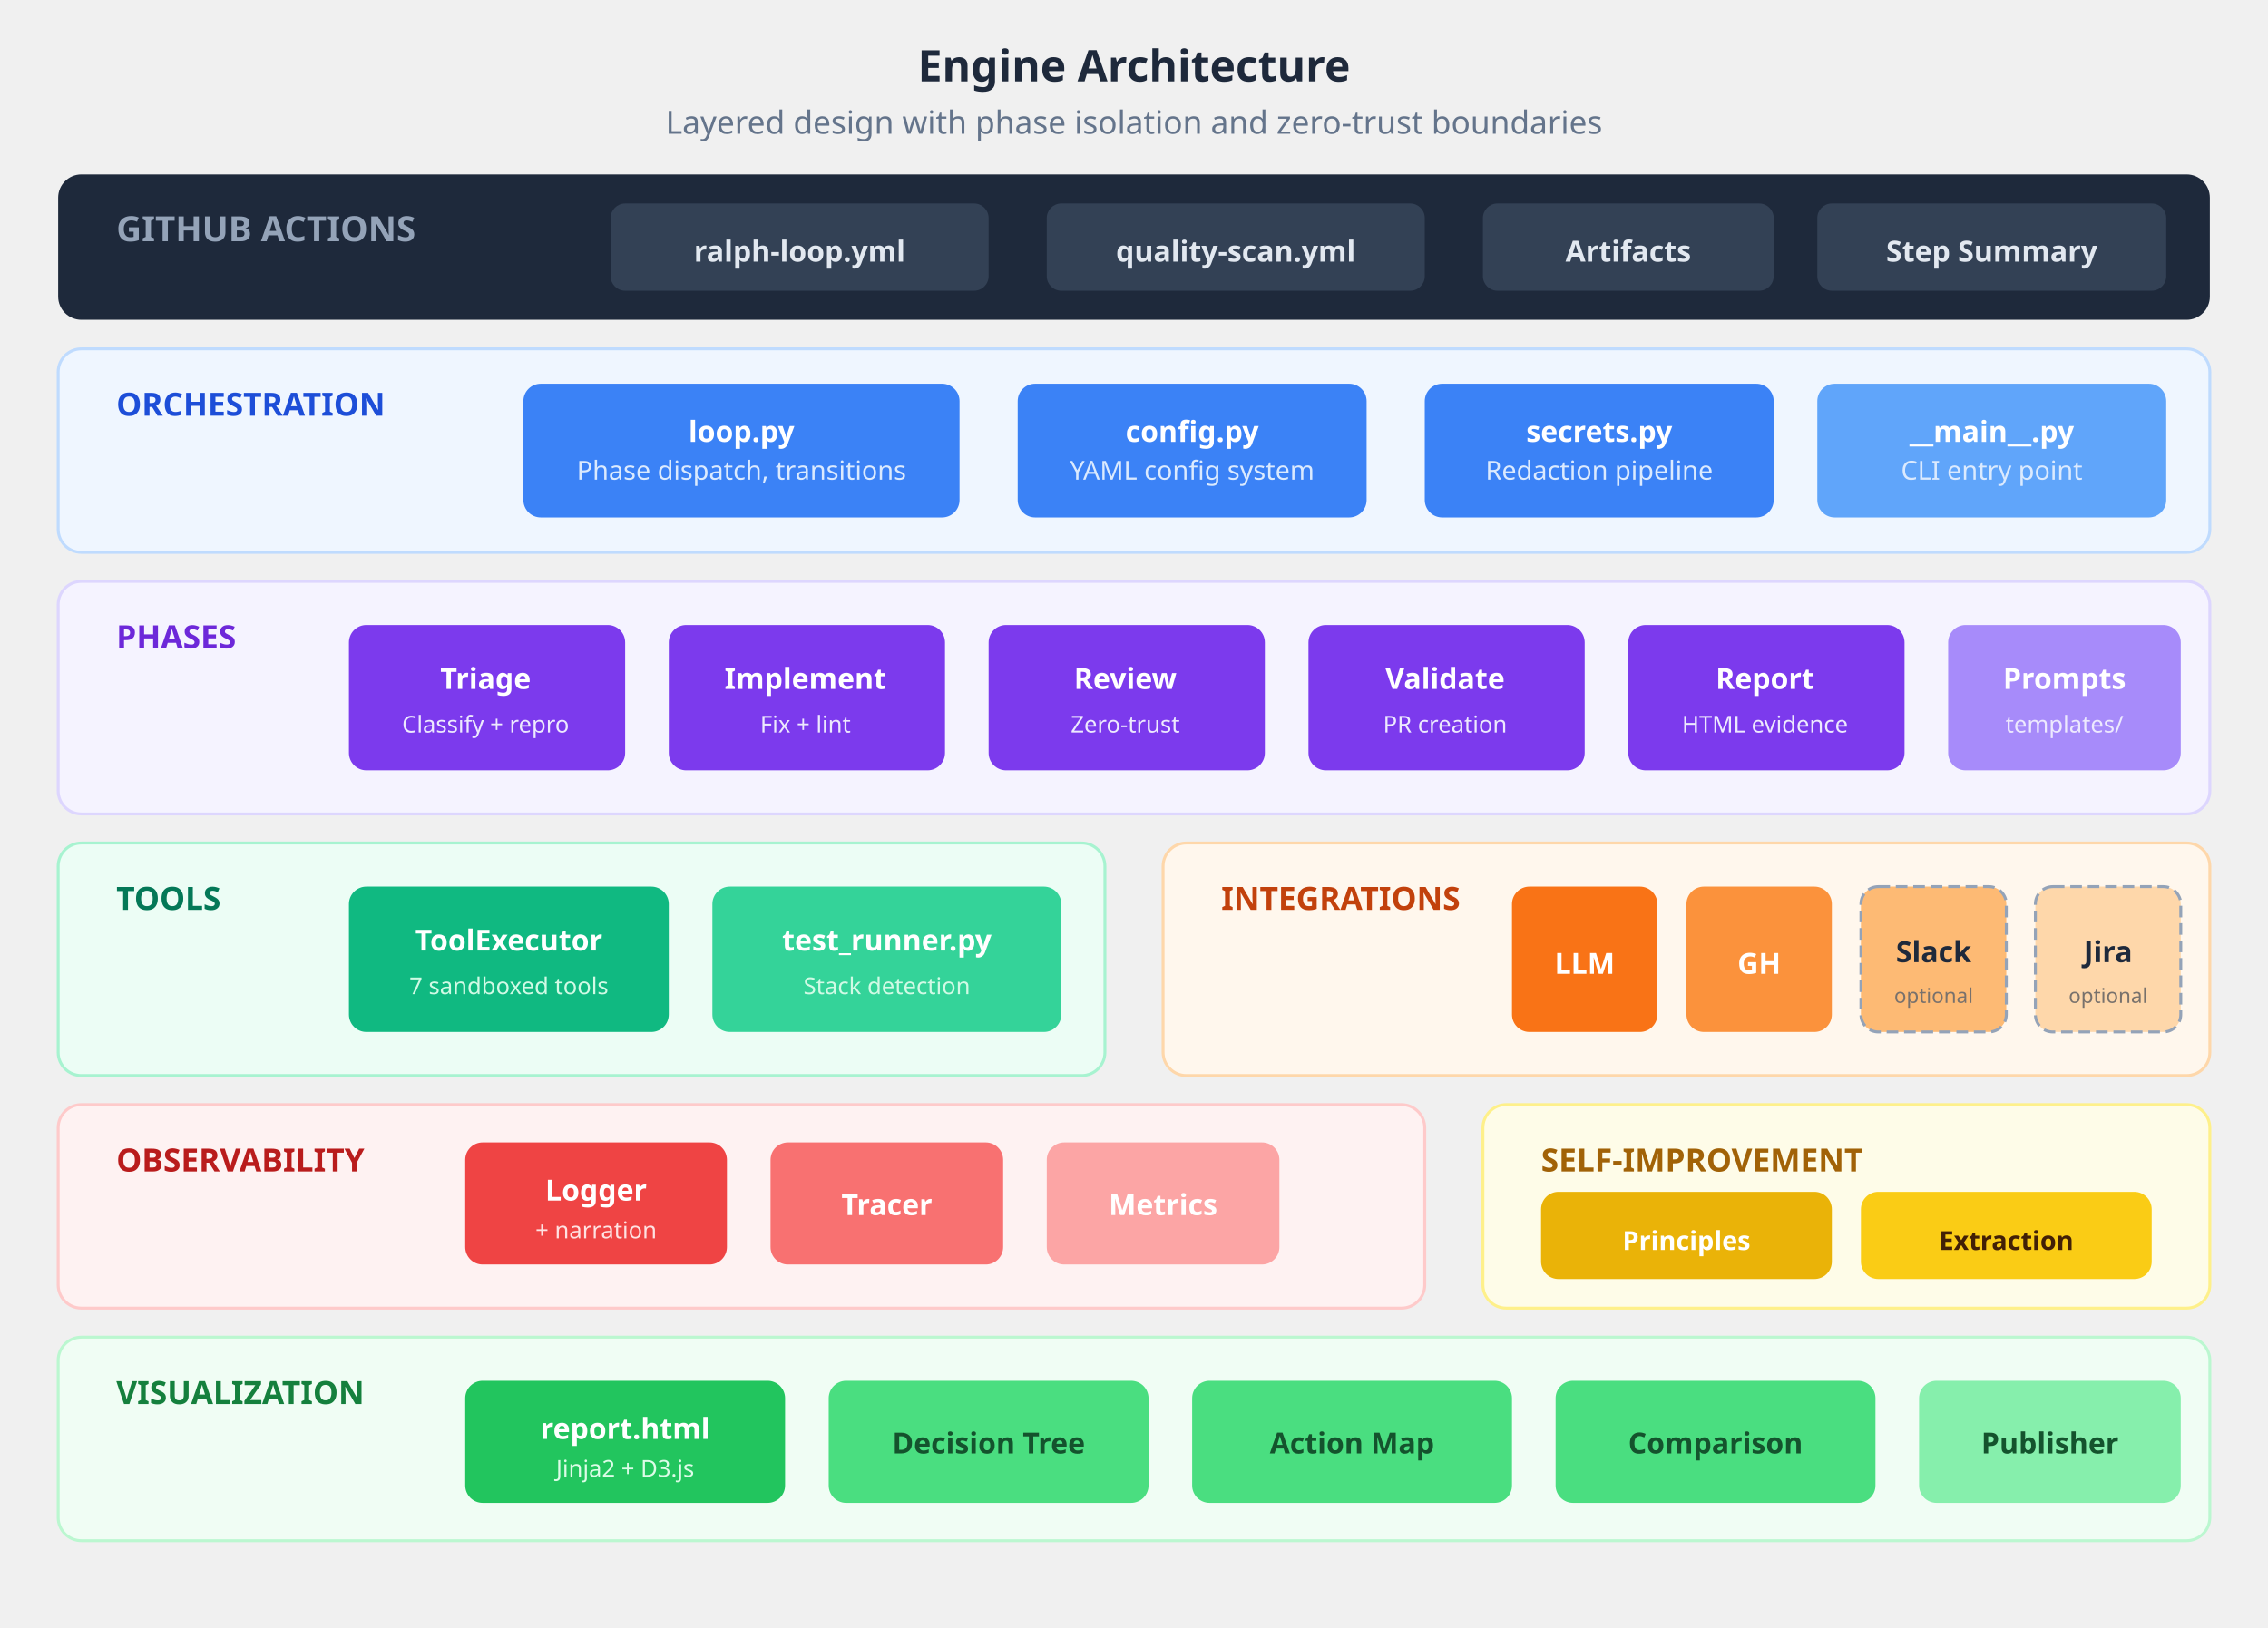
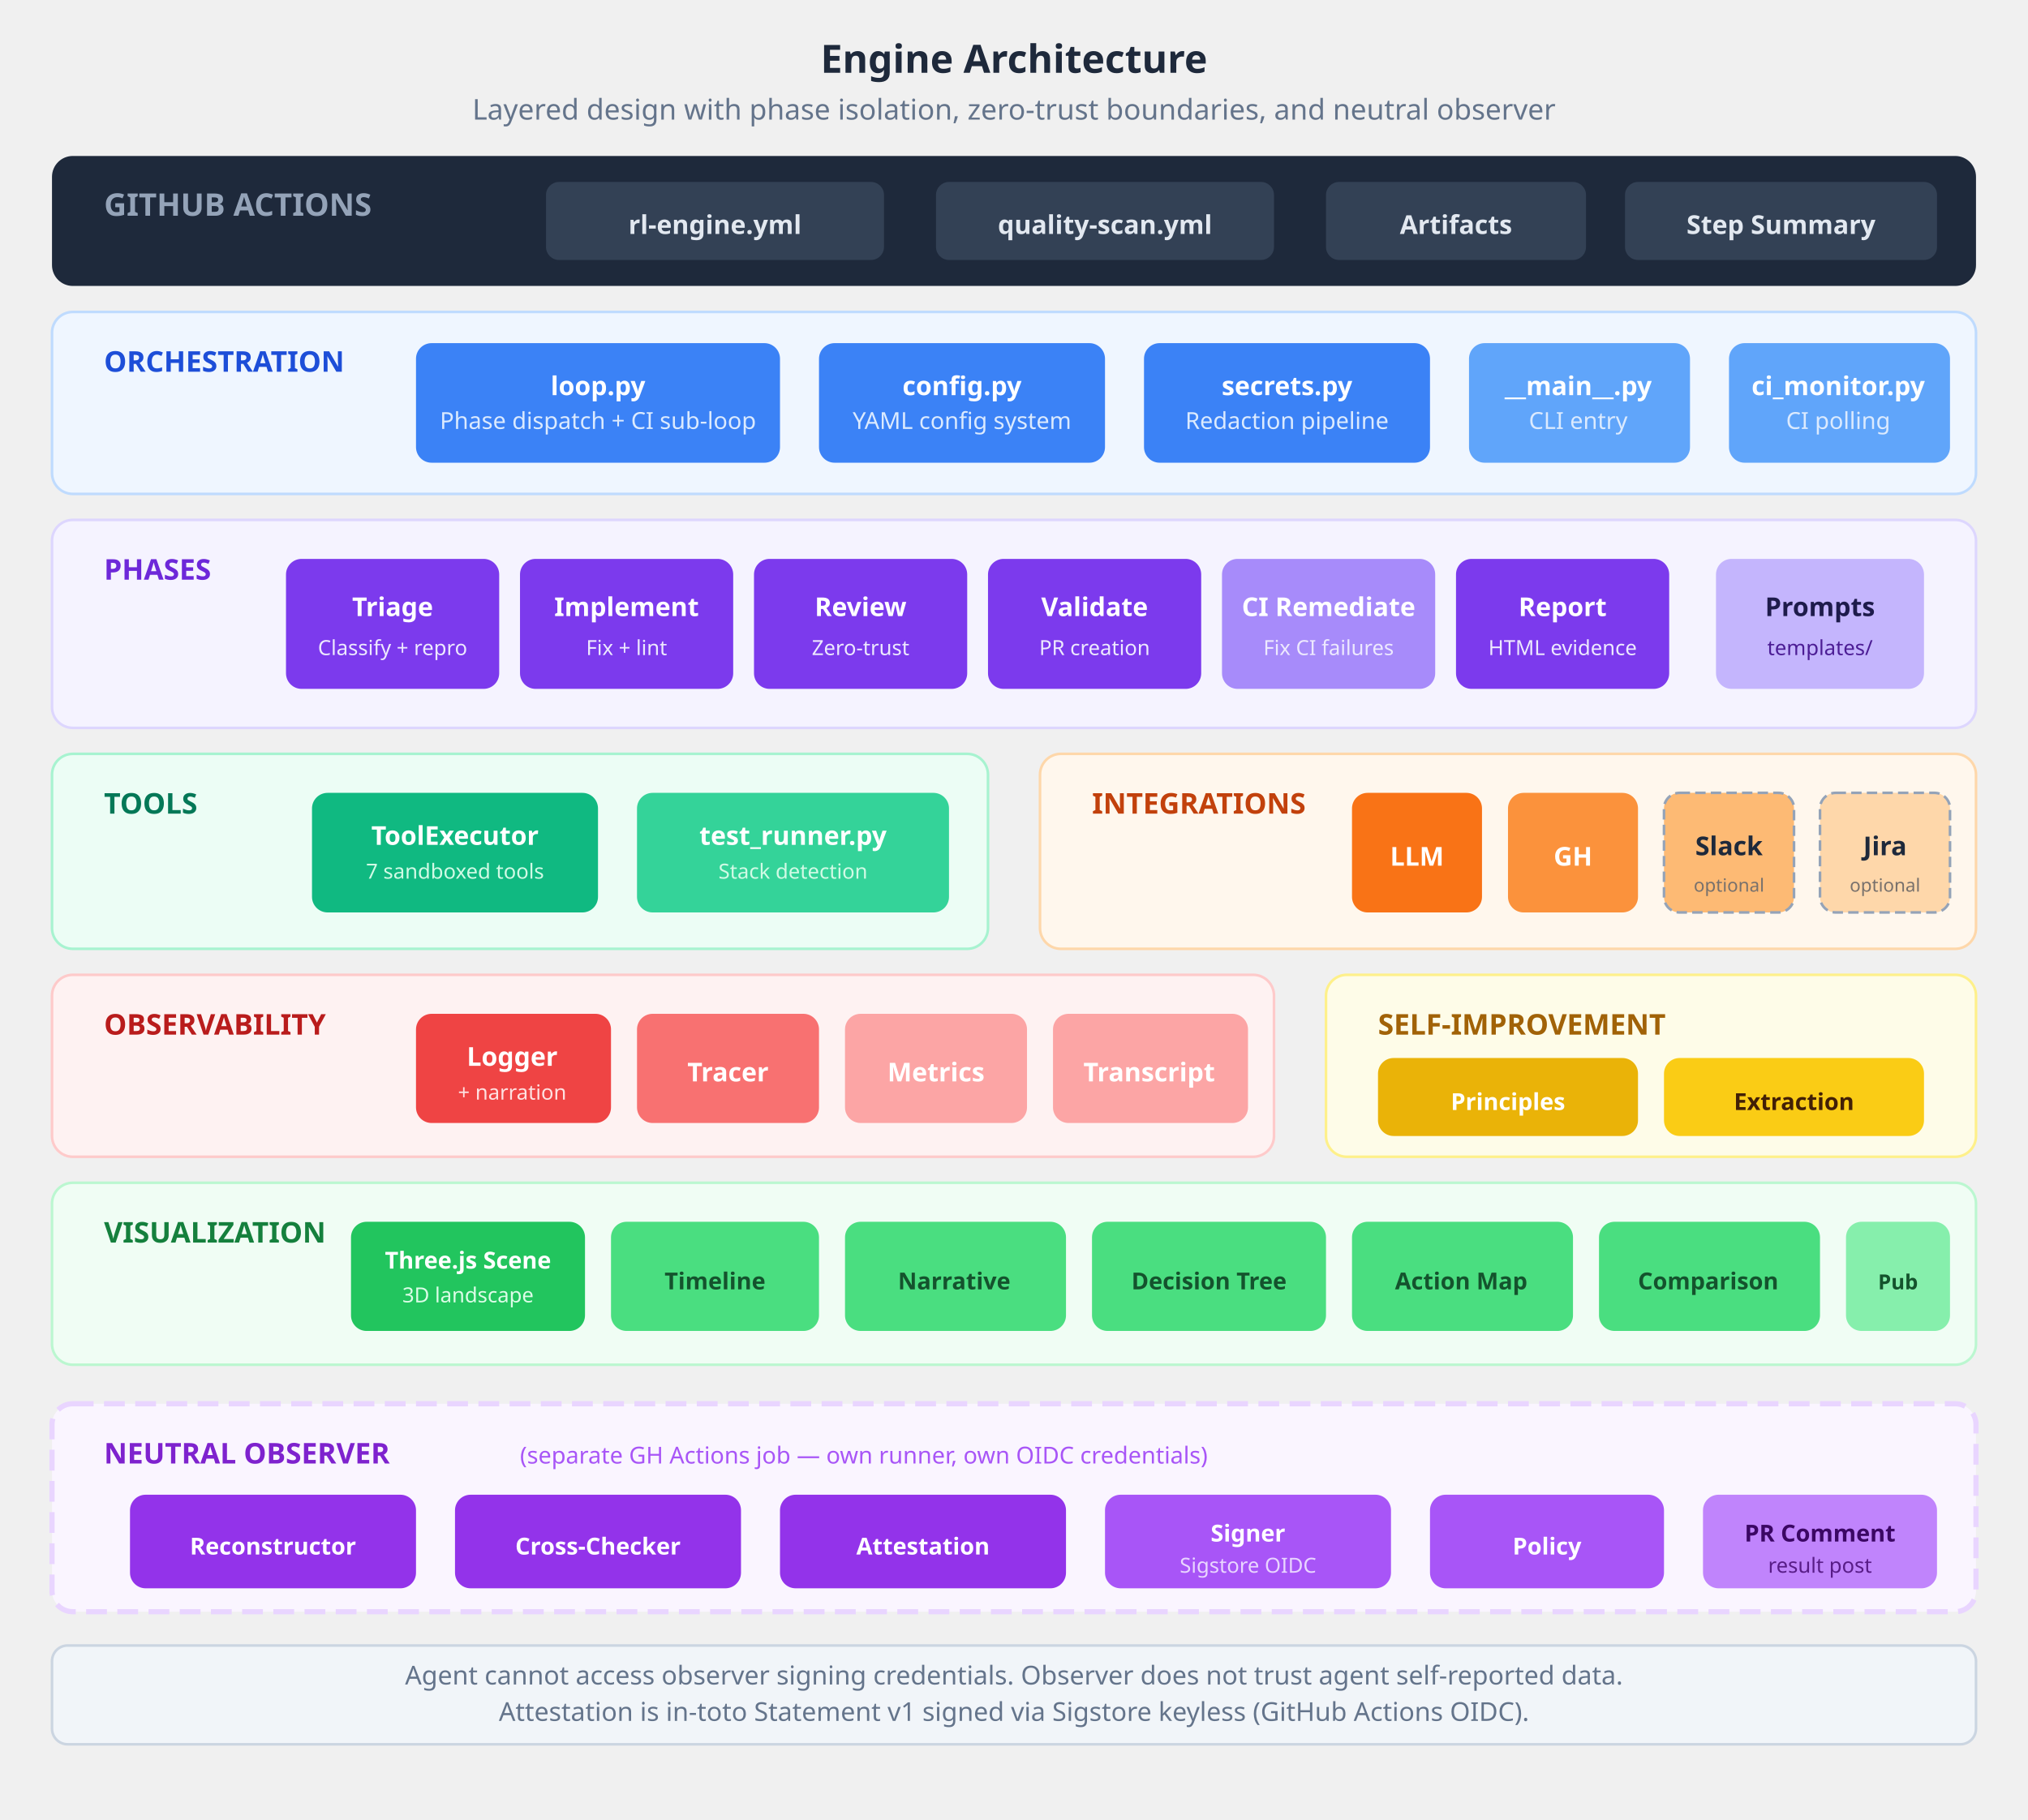
- <svg xmlns="http://www.w3.org/2000/svg" viewBox="0 0 780 560" font-family="Segoe UI, system-ui, sans-serif">
+ <svg xmlns="http://www.w3.org/2000/svg" viewBox="0 0 780 700" font-family="Segoe UI, system-ui, sans-serif">
  <text x="390" y="28" text-anchor="middle" font-size="15" font-weight="700" fill="#1e293b">Engine Architecture</text>
-   <text x="390" y="46" text-anchor="middle" font-size="11" fill="#64748b">Layered design with phase isolation and zero-trust boundaries</text>
+   <text x="390" y="46" text-anchor="middle" font-size="11" fill="#64748b">Layered design with phase isolation, zero-trust boundaries, and neutral observer</text>
  <rect x="20" y="60" width="740" height="50" rx="8" fill="#1e293b" />
  <text x="40" y="83" font-size="12" font-weight="700" fill="#94a3b8">GITHUB ACTIONS</text>
  <rect x="210" y="70" width="130" height="30" rx="5" fill="#334155" />
-   <text x="275" y="90" text-anchor="middle" font-size="10" fill="#e2e8f0" font-weight="600">ralph-loop.yml</text>
+   <text x="275" y="90" text-anchor="middle" font-size="10" fill="#e2e8f0" font-weight="600">rl-engine.yml</text>
  <rect x="360" y="70" width="130" height="30" rx="5" fill="#334155" />
  <text x="425" y="90" text-anchor="middle" font-size="10" fill="#e2e8f0" font-weight="600">quality-scan.yml</text>
  <rect x="510" y="70" width="100" height="30" rx="5" fill="#334155" />
  <text x="560" y="90" text-anchor="middle" font-size="10" fill="#e2e8f0" font-weight="600">Artifacts</text>
  <rect x="625" y="70" width="120" height="30" rx="5" fill="#334155" />
  <text x="685" y="90" text-anchor="middle" font-size="10" fill="#e2e8f0" font-weight="600">Step Summary</text>
  <rect x="20" y="120" width="740" height="70" rx="8" fill="#eff6ff" stroke="#bfdbfe" stroke-width="1" />
  <text x="40" y="143" font-size="11" font-weight="700" fill="#1d4ed8">ORCHESTRATION</text>
-   <rect x="180" y="132" width="150" height="46" rx="6" fill="#3b82f6" />
-   <text x="255" y="152" text-anchor="middle" font-size="10" font-weight="600" fill="#fff">loop.py</text>
-   <text x="255" y="165" text-anchor="middle" font-size="9" fill="#dbeafe">Phase dispatch, transitions</text>
-   <rect x="350" y="132" width="120" height="46" rx="6" fill="#3b82f6" />
-   <text x="410" y="152" text-anchor="middle" font-size="10" font-weight="600" fill="#fff">config.py</text>
-   <text x="410" y="165" text-anchor="middle" font-size="9" fill="#dbeafe">YAML config system</text>
-   <rect x="490" y="132" width="120" height="46" rx="6" fill="#3b82f6" />
-   <text x="550" y="152" text-anchor="middle" font-size="10" font-weight="600" fill="#fff">secrets.py</text>
-   <text x="550" y="165" text-anchor="middle" font-size="9" fill="#dbeafe">Redaction pipeline</text>
-   <rect x="625" y="132" width="120" height="46" rx="6" fill="#60a5fa" />
-   <text x="685" y="152" text-anchor="middle" font-size="10" font-weight="600" fill="#fff">__main__.py</text>
-   <text x="685" y="165" text-anchor="middle" font-size="9" fill="#dbeafe">CLI entry point</text>
+   <rect x="160" y="132" width="140" height="46" rx="6" fill="#3b82f6" />
+   <text x="230" y="152" text-anchor="middle" font-size="10" font-weight="600" fill="#fff">loop.py</text>
+   <text x="230" y="165" text-anchor="middle" font-size="9" fill="#dbeafe">Phase dispatch + CI sub-loop</text>
+   <rect x="315" y="132" width="110" height="46" rx="6" fill="#3b82f6" />
+   <text x="370" y="152" text-anchor="middle" font-size="10" font-weight="600" fill="#fff">config.py</text>
+   <text x="370" y="165" text-anchor="middle" font-size="9" fill="#dbeafe">YAML config system</text>
+   <rect x="440" y="132" width="110" height="46" rx="6" fill="#3b82f6" />
+   <text x="495" y="152" text-anchor="middle" font-size="10" font-weight="600" fill="#fff">secrets.py</text>
+   <text x="495" y="165" text-anchor="middle" font-size="9" fill="#dbeafe">Redaction pipeline</text>
+   <rect x="565" y="132" width="85" height="46" rx="6" fill="#60a5fa" />
+   <text x="607" y="152" text-anchor="middle" font-size="10" font-weight="600" fill="#fff">__main__.py</text>
+   <text x="607" y="165" text-anchor="middle" font-size="9" fill="#dbeafe">CLI entry</text>
+   <rect x="665" y="132" width="85" height="46" rx="6" fill="#60a5fa" />
+   <text x="707" y="152" text-anchor="middle" font-size="10" font-weight="600" fill="#fff">ci_monitor.py</text>
+   <text x="707" y="165" text-anchor="middle" font-size="9" fill="#dbeafe">CI polling</text>
  <rect x="20" y="200" width="740" height="80" rx="8" fill="#f5f3ff" stroke="#ddd6fe" stroke-width="1" />
  <text x="40" y="223" font-size="11" font-weight="700" fill="#6d28d9">PHASES</text>
-   <rect x="120" y="215" width="95" height="50" rx="6" fill="#7c3aed" />
-   <text x="167" y="237" text-anchor="middle" font-size="10" font-weight="600" fill="#fff">Triage</text>
-   <text x="167" y="252" text-anchor="middle" font-size="8" fill="#ede9fe">Classify + repro</text>
-   <rect x="230" y="215" width="95" height="50" rx="6" fill="#7c3aed" />
-   <text x="277" y="237" text-anchor="middle" font-size="10" font-weight="600" fill="#fff">Implement</text>
-   <text x="277" y="252" text-anchor="middle" font-size="8" fill="#ede9fe">Fix + lint</text>
-   <rect x="340" y="215" width="95" height="50" rx="6" fill="#7c3aed" />
-   <text x="387" y="237" text-anchor="middle" font-size="10" font-weight="600" fill="#fff">Review</text>
-   <text x="387" y="252" text-anchor="middle" font-size="8" fill="#ede9fe">Zero-trust</text>
-   <rect x="450" y="215" width="95" height="50" rx="6" fill="#7c3aed" />
-   <text x="497" y="237" text-anchor="middle" font-size="10" font-weight="600" fill="#fff">Validate</text>
-   <text x="497" y="252" text-anchor="middle" font-size="8" fill="#ede9fe">PR creation</text>
-   <rect x="560" y="215" width="95" height="50" rx="6" fill="#7c3aed" />
-   <text x="607" y="237" text-anchor="middle" font-size="10" font-weight="600" fill="#fff">Report</text>
-   <text x="607" y="252" text-anchor="middle" font-size="8" fill="#ede9fe">HTML evidence</text>
-   <rect x="670" y="215" width="80" height="50" rx="6" fill="#a78bfa" />
-   <text x="710" y="237" text-anchor="middle" font-size="10" font-weight="600" fill="#fff">Prompts</text>
-   <text x="710" y="252" text-anchor="middle" font-size="8" fill="#ede9fe">templates/</text>
-   <rect x="20" y="290" width="360" height="80" rx="8" fill="#ecfdf5" stroke="#a7f3d0" stroke-width="1" />
+   <rect x="110" y="215" width="82" height="50" rx="6" fill="#7c3aed" />
+   <text x="151" y="237" text-anchor="middle" font-size="10" font-weight="600" fill="#fff">Triage</text>
+   <text x="151" y="252" text-anchor="middle" font-size="8" fill="#ede9fe">Classify + repro</text>
+   <rect x="200" y="215" width="82" height="50" rx="6" fill="#7c3aed" />
+   <text x="241" y="237" text-anchor="middle" font-size="10" font-weight="600" fill="#fff">Implement</text>
+   <text x="241" y="252" text-anchor="middle" font-size="8" fill="#ede9fe">Fix + lint</text>
+   <rect x="290" y="215" width="82" height="50" rx="6" fill="#7c3aed" />
+   <text x="331" y="237" text-anchor="middle" font-size="10" font-weight="600" fill="#fff">Review</text>
+   <text x="331" y="252" text-anchor="middle" font-size="8" fill="#ede9fe">Zero-trust</text>
+   <rect x="380" y="215" width="82" height="50" rx="6" fill="#7c3aed" />
+   <text x="421" y="237" text-anchor="middle" font-size="10" font-weight="600" fill="#fff">Validate</text>
+   <text x="421" y="252" text-anchor="middle" font-size="8" fill="#ede9fe">PR creation</text>
+   <rect x="470" y="215" width="82" height="50" rx="6" fill="#a78bfa" />
+   <text x="511" y="237" text-anchor="middle" font-size="10" font-weight="600" fill="#fff">CI Remediate</text>
+   <text x="511" y="252" text-anchor="middle" font-size="8" fill="#ede9fe">Fix CI failures</text>
+   <rect x="560" y="215" width="82" height="50" rx="6" fill="#7c3aed" />
+   <text x="601" y="237" text-anchor="middle" font-size="10" font-weight="600" fill="#fff">Report</text>
+   <text x="601" y="252" text-anchor="middle" font-size="8" fill="#ede9fe">HTML evidence</text>
+   <rect x="660" y="215" width="80" height="50" rx="6" fill="#c4b5fd" />
+   <text x="700" y="237" text-anchor="middle" font-size="10" font-weight="600" fill="#1e1b4b">Prompts</text>
+   <text x="700" y="252" text-anchor="middle" font-size="8" fill="#4c1d95">templates/</text>
+   <rect x="20" y="290" width="360" height="75" rx="8" fill="#ecfdf5" stroke="#a7f3d0" stroke-width="1" />
  <text x="40" y="313" font-size="11" font-weight="700" fill="#047857">TOOLS</text>
-   <rect x="120" y="305" width="110" height="50" rx="6" fill="#10b981" />
-   <text x="175" y="327" text-anchor="middle" font-size="10" font-weight="600" fill="#fff">ToolExecutor</text>
-   <text x="175" y="342" text-anchor="middle" font-size="8" fill="#d1fae5">7 sandboxed tools</text>
-   <rect x="245" y="305" width="120" height="50" rx="6" fill="#34d399" />
-   <text x="305" y="327" text-anchor="middle" font-size="10" font-weight="600" fill="#fff">test_runner.py</text>
-   <text x="305" y="342" text-anchor="middle" font-size="8" fill="#d1fae5">Stack detection</text>
-   <rect x="400" y="290" width="360" height="80" rx="8" fill="#fff7ed" stroke="#fed7aa" stroke-width="1" />
+   <rect x="120" y="305" width="110" height="46" rx="6" fill="#10b981" />
+   <text x="175" y="325" text-anchor="middle" font-size="10" font-weight="600" fill="#fff">ToolExecutor</text>
+   <text x="175" y="338" text-anchor="middle" font-size="8" fill="#d1fae5">7 sandboxed tools</text>
+   <rect x="245" y="305" width="120" height="46" rx="6" fill="#34d399" />
+   <text x="305" y="325" text-anchor="middle" font-size="10" font-weight="600" fill="#fff">test_runner.py</text>
+   <text x="305" y="338" text-anchor="middle" font-size="8" fill="#d1fae5">Stack detection</text>
+   <rect x="400" y="290" width="360" height="75" rx="8" fill="#fff7ed" stroke="#fed7aa" stroke-width="1" />
  <text x="420" y="313" font-size="11" font-weight="700" fill="#c2410c">INTEGRATIONS</text>
-   <rect x="520" y="305" width="50" height="50" rx="6" fill="#f97316" />
-   <text x="545" y="335" text-anchor="middle" font-size="10" font-weight="600" fill="#fff">LLM</text>
-   <rect x="580" y="305" width="50" height="50" rx="6" fill="#fb923c" />
-   <text x="605" y="335" text-anchor="middle" font-size="10" font-weight="600" fill="#fff">GH</text>
-   <rect x="640" y="305" width="50" height="50" rx="6" fill="#fdba74" stroke="#94a3b8" stroke-width="1" stroke-dasharray="4,2" />
-   <text x="665" y="331" text-anchor="middle" font-size="10" font-weight="600" fill="#1e293b">Slack</text>
-   <text x="665" y="345" text-anchor="middle" font-size="7" fill="#78716c">optional</text>
-   <rect x="700" y="305" width="50" height="50" rx="6" fill="#fed7aa" stroke="#94a3b8" stroke-width="1" stroke-dasharray="4,2" />
-   <text x="725" y="331" text-anchor="middle" font-size="10" font-weight="600" fill="#1e293b">Jira</text>
-   <text x="725" y="345" text-anchor="middle" font-size="7" fill="#78716c">optional</text>
-   <rect x="20" y="380" width="470" height="70" rx="8" fill="#fef2f2" stroke="#fecaca" stroke-width="1" />
-   <text x="40" y="403" font-size="11" font-weight="700" fill="#b91c1c">OBSERVABILITY</text>
-   <rect x="160" y="393" width="90" height="42" rx="6" fill="#ef4444" />
-   <text x="205" y="413" text-anchor="middle" font-size="10" font-weight="600" fill="#fff">Logger</text>
-   <text x="205" y="426" text-anchor="middle" font-size="8" fill="#fee2e2">+ narration</text>
-   <rect x="265" y="393" width="80" height="42" rx="6" fill="#f87171" />
-   <text x="305" y="418" text-anchor="middle" font-size="10" font-weight="600" fill="#fff">Tracer</text>
-   <rect x="360" y="393" width="80" height="42" rx="6" fill="#fca5a5" />
-   <text x="400" y="418" text-anchor="middle" font-size="10" font-weight="600" fill="#fff">Metrics</text>
-   <rect x="510" y="380" width="250" height="70" rx="8" fill="#fefce8" stroke="#fef08a" stroke-width="1" />
-   <text x="530" y="403" font-size="11" font-weight="700" fill="#a16207">SELF-IMPROVEMENT</text>
-   <rect x="530" y="410" width="100" height="30" rx="6" fill="#eab308" />
-   <text x="580" y="430" text-anchor="middle" font-size="9" font-weight="600" fill="#fff">Principles</text>
-   <rect x="640" y="410" width="100" height="30" rx="6" fill="#facc15" />
-   <text x="690" y="430" text-anchor="middle" font-size="9" font-weight="600" fill="#422006">Extraction</text>
-   <rect x="20" y="460" width="740" height="70" rx="8" fill="#f0fdf4" stroke="#bbf7d0" stroke-width="1" />
-   <text x="40" y="483" font-size="11" font-weight="700" fill="#15803d">VISUALIZATION</text>
-   <rect x="160" y="475" width="110" height="42" rx="6" fill="#22c55e" />
-   <text x="215" y="495" text-anchor="middle" font-size="10" font-weight="600" fill="#fff">report.html</text>
-   <text x="215" y="508" text-anchor="middle" font-size="8" fill="#dcfce7">Jinja2 + D3.js</text>
-   <rect x="285" y="475" width="110" height="42" rx="6" fill="#4ade80" />
-   <text x="340" y="500" text-anchor="middle" font-size="10" font-weight="600" fill="#14532d">Decision Tree</text>
-   <rect x="410" y="475" width="110" height="42" rx="6" fill="#4ade80" />
-   <text x="465" y="500" text-anchor="middle" font-size="10" font-weight="600" fill="#14532d">Action Map</text>
-   <rect x="535" y="475" width="110" height="42" rx="6" fill="#4ade80" />
-   <text x="590" y="500" text-anchor="middle" font-size="10" font-weight="600" fill="#14532d">Comparison</text>
-   <rect x="660" y="475" width="90" height="42" rx="6" fill="#86efac" />
-   <text x="705" y="500" text-anchor="middle" font-size="10" font-weight="600" fill="#14532d">Publisher</text>
+   <rect x="520" y="305" width="50" height="46" rx="6" fill="#f97316" />
+   <text x="545" y="333" text-anchor="middle" font-size="10" font-weight="600" fill="#fff">LLM</text>
+   <rect x="580" y="305" width="50" height="46" rx="6" fill="#fb923c" />
+   <text x="605" y="333" text-anchor="middle" font-size="10" font-weight="600" fill="#fff">GH</text>
+   <rect x="640" y="305" width="50" height="46" rx="6" fill="#fdba74" stroke="#94a3b8" stroke-width="1" stroke-dasharray="4,2" />
+   <text x="665" y="329" text-anchor="middle" font-size="10" font-weight="600" fill="#1e293b">Slack</text>
+   <text x="665" y="343" text-anchor="middle" font-size="7" fill="#78716c">optional</text>
+   <rect x="700" y="305" width="50" height="46" rx="6" fill="#fed7aa" stroke="#94a3b8" stroke-width="1" stroke-dasharray="4,2" />
+   <text x="725" y="329" text-anchor="middle" font-size="10" font-weight="600" fill="#1e293b">Jira</text>
+   <text x="725" y="343" text-anchor="middle" font-size="7" fill="#78716c">optional</text>
+   <rect x="20" y="375" width="470" height="70" rx="8" fill="#fef2f2" stroke="#fecaca" stroke-width="1" />
+   <text x="40" y="398" font-size="11" font-weight="700" fill="#b91c1c">OBSERVABILITY</text>
+   <rect x="160" y="390" width="75" height="42" rx="6" fill="#ef4444" />
+   <text x="197" y="410" text-anchor="middle" font-size="10" font-weight="600" fill="#fff">Logger</text>
+   <text x="197" y="423" text-anchor="middle" font-size="8" fill="#fee2e2">+ narration</text>
+   <rect x="245" y="390" width="70" height="42" rx="6" fill="#f87171" />
+   <text x="280" y="416" text-anchor="middle" font-size="10" font-weight="600" fill="#fff">Tracer</text>
+   <rect x="325" y="390" width="70" height="42" rx="6" fill="#fca5a5" />
+   <text x="360" y="416" text-anchor="middle" font-size="10" font-weight="600" fill="#fff">Metrics</text>
+   <rect x="405" y="390" width="75" height="42" rx="6" fill="#fca5a5" />
+   <text x="442" y="416" text-anchor="middle" font-size="10" font-weight="600" fill="#fff">Transcript</text>
+   <rect x="510" y="375" width="250" height="70" rx="8" fill="#fefce8" stroke="#fef08a" stroke-width="1" />
+   <text x="530" y="398" font-size="11" font-weight="700" fill="#a16207">SELF-IMPROVEMENT</text>
+   <rect x="530" y="407" width="100" height="30" rx="6" fill="#eab308" />
+   <text x="580" y="427" text-anchor="middle" font-size="9" font-weight="600" fill="#fff">Principles</text>
+   <rect x="640" y="407" width="100" height="30" rx="6" fill="#facc15" />
+   <text x="690" y="427" text-anchor="middle" font-size="9" font-weight="600" fill="#422006">Extraction</text>
+   <rect x="20" y="455" width="740" height="70" rx="8" fill="#f0fdf4" stroke="#bbf7d0" stroke-width="1" />
+   <text x="40" y="478" font-size="11" font-weight="700" fill="#15803d">VISUALIZATION</text>
+   <rect x="135" y="470" width="90" height="42" rx="6" fill="#22c55e" />
+   <text x="180" y="488" text-anchor="middle" font-size="9" font-weight="600" fill="#fff">Three.js Scene</text>
+   <text x="180" y="501" text-anchor="middle" font-size="8" fill="#dcfce7">3D landscape</text>
+   <rect x="235" y="470" width="80" height="42" rx="6" fill="#4ade80" />
+   <text x="275" y="496" text-anchor="middle" font-size="9" font-weight="600" fill="#14532d">Timeline</text>
+   <rect x="325" y="470" width="85" height="42" rx="6" fill="#4ade80" />
+   <text x="367" y="496" text-anchor="middle" font-size="9" font-weight="600" fill="#14532d">Narrative</text>
+   <rect x="420" y="470" width="90" height="42" rx="6" fill="#4ade80" />
+   <text x="465" y="496" text-anchor="middle" font-size="9" font-weight="600" fill="#14532d">Decision Tree</text>
+   <rect x="520" y="470" width="85" height="42" rx="6" fill="#4ade80" />
+   <text x="562" y="496" text-anchor="middle" font-size="9" font-weight="600" fill="#14532d">Action Map</text>
+   <rect x="615" y="470" width="85" height="42" rx="6" fill="#4ade80" />
+   <text x="657" y="496" text-anchor="middle" font-size="9" font-weight="600" fill="#14532d">Comparison</text>
+   <rect x="710" y="470" width="40" height="42" rx="6" fill="#86efac" />
+   <text x="730" y="496" text-anchor="middle" font-size="8" font-weight="600" fill="#14532d">Pub</text>
+   <rect x="20" y="540" width="740" height="80" rx="8" fill="#faf5ff" stroke="#e9d5ff" stroke-width="2" stroke-dasharray="8,4" />
+   <text x="40" y="563" font-size="11" font-weight="700" fill="#7e22ce">NEUTRAL OBSERVER</text>
+   <text x="200" y="563" font-size="9" fill="#a855f7">(separate GH Actions job — own runner, own OIDC credentials)</text>
+   <rect x="50" y="575" width="110" height="36" rx="6" fill="#9333ea" />
+   <text x="105" y="598" text-anchor="middle" font-size="9" font-weight="600" fill="#fff">Reconstructor</text>
+   <rect x="175" y="575" width="110" height="36" rx="6" fill="#9333ea" />
+   <text x="230" y="598" text-anchor="middle" font-size="9" font-weight="600" fill="#fff">Cross-Checker</text>
+   <rect x="300" y="575" width="110" height="36" rx="6" fill="#9333ea" />
+   <text x="355" y="598" text-anchor="middle" font-size="9" font-weight="600" fill="#fff">Attestation</text>
+   <rect x="425" y="575" width="110" height="36" rx="6" fill="#a855f7" />
+   <text x="480" y="593" text-anchor="middle" font-size="9" font-weight="600" fill="#fff">Signer</text>
+   <text x="480" y="605" text-anchor="middle" font-size="8" fill="#e9d5ff">Sigstore OIDC</text>
+   <rect x="550" y="575" width="90" height="36" rx="6" fill="#a855f7" />
+   <text x="595" y="598" text-anchor="middle" font-size="9" font-weight="600" fill="#fff">Policy</text>
+   <rect x="655" y="575" width="90" height="36" rx="6" fill="#c084fc" />
+   <text x="700" y="593" text-anchor="middle" font-size="9" font-weight="600" fill="#3b0764">PR Comment</text>
+   <text x="700" y="605" text-anchor="middle" font-size="8" fill="#581c87">result post</text>
+   <rect x="20" y="633" width="740" height="38" rx="6" fill="#f1f5f9" stroke="#cbd5e1" stroke-width="1" />
+   <text x="390" y="648" text-anchor="middle" font-size="10" fill="#64748b">Agent cannot access observer signing credentials. Observer does not trust agent self-reported data.</text>
+   <text x="390" y="662" text-anchor="middle" font-size="10" fill="#64748b">Attestation is in-toto Statement v1 signed via Sigstore keyless (GitHub Actions OIDC).</text>
</svg>
